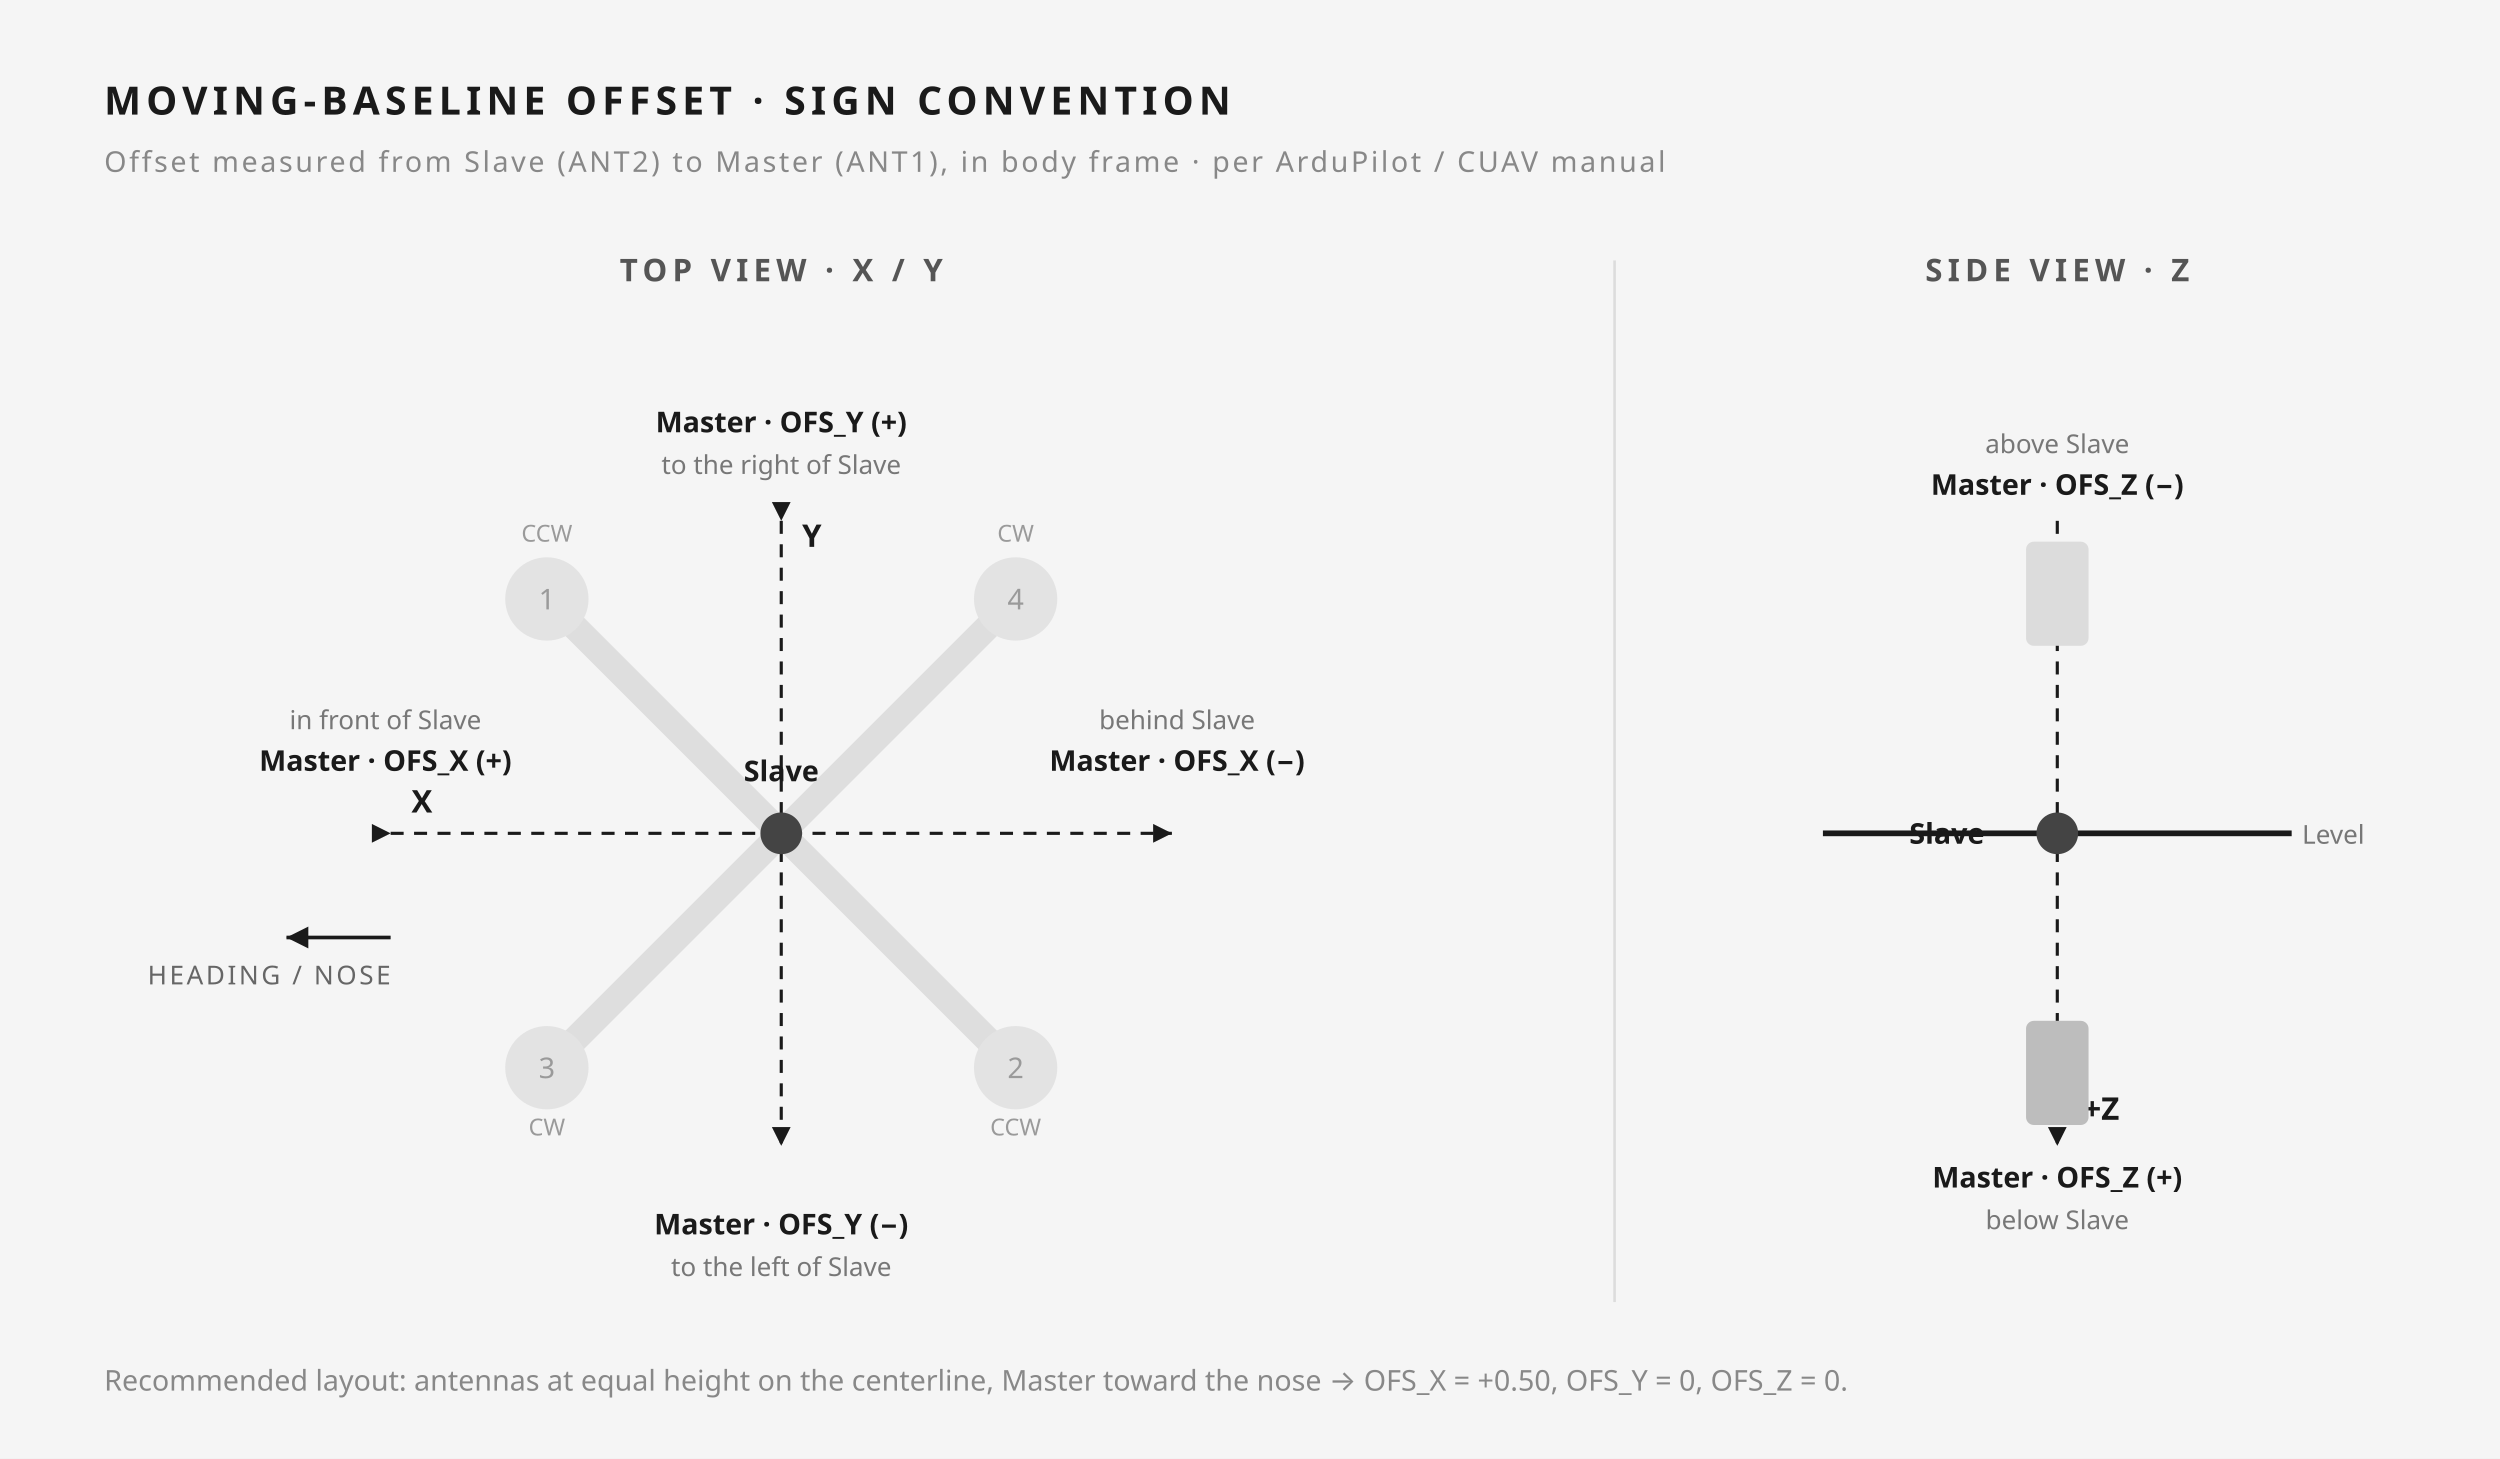
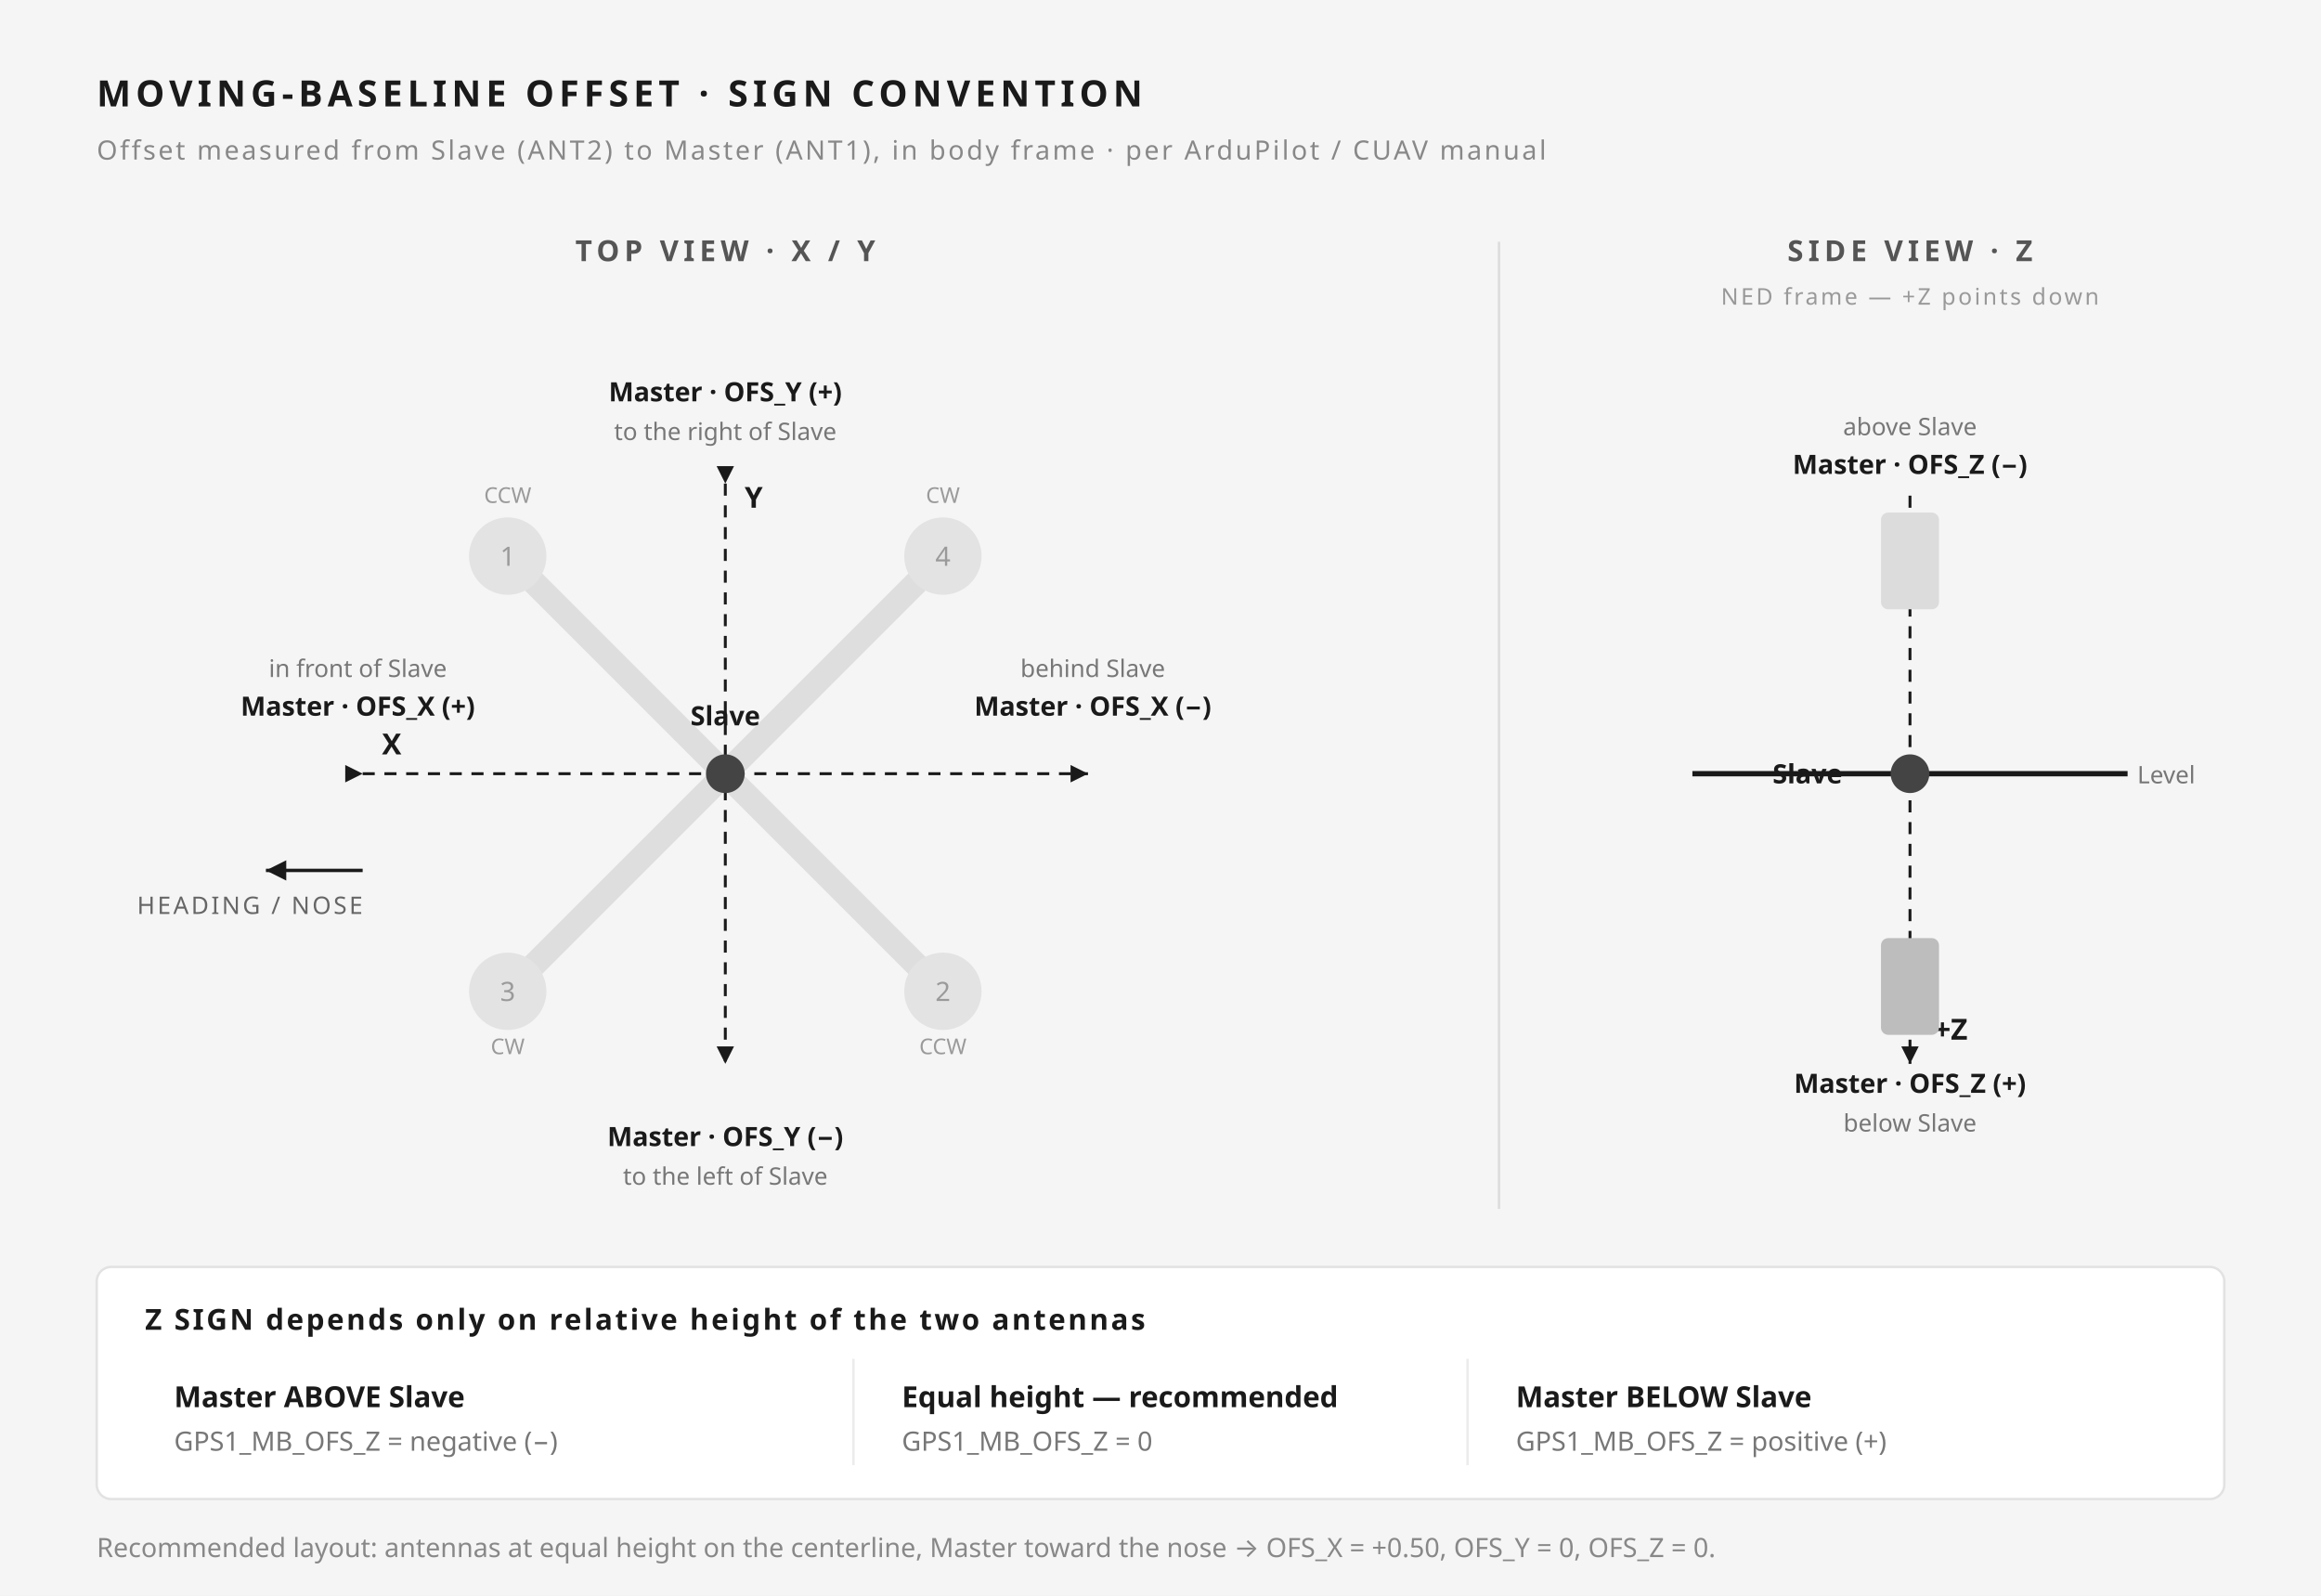
- <svg xmlns="http://www.w3.org/2000/svg" viewBox="0 0 960 560" font-family="'Segoe UI', system-ui, -apple-system, sans-serif">
-   <rect width="960" height="560" fill="#f5f5f5" />
+ <svg xmlns="http://www.w3.org/2000/svg" viewBox="0 0 960 660" font-family="'Segoe UI', system-ui, -apple-system, sans-serif">
+   <rect width="960" height="660" fill="#f5f5f5" />
  <text x="40" y="44" font-size="15" letter-spacing="2" fill="#1a1a1a" font-weight="600">MOVING-BASELINE OFFSET · SIGN CONVENTION</text>
  <text x="40" y="66" font-size="11" letter-spacing="1" fill="#888">Offset measured from Slave (ANT2) to Master (ANT1), in body frame · per ArduPilot / CUAV manual</text>
+   <defs>
+     <marker id="ar" markerWidth="9" markerHeight="9" refX="6" refY="3" orient="auto">
+       <path d="M0,0 L6,3 L0,6 z" fill="#1a1a1a" />
+     </marker>
+   </defs>
  <g>
    <text x="300" y="108" font-size="12" letter-spacing="2" fill="#555" text-anchor="middle" font-weight="600">TOP VIEW · X / Y</text>
    <g stroke="#cfcfcf" stroke-width="10" stroke-linecap="round" opacity="0.6">
      <line x1="300" y1="320" x2="210" y2="230" />
      <line x1="300" y1="320" x2="390" y2="230" />
      <line x1="300" y1="320" x2="210" y2="410" />
      <line x1="300" y1="320" x2="390" y2="410" />
    </g>
    <g font-size="11" fill="#9a9a9a" text-anchor="middle">
      <circle cx="210" cy="230" r="16" fill="#e3e3e3" />
      <text x="210" y="234">1</text>
      <text x="210" y="208" font-size="9">CCW</text>
      <circle cx="390" cy="230" r="16" fill="#e3e3e3" />
      <text x="390" y="234">4</text>
      <text x="390" y="208" font-size="9">CW</text>
      <circle cx="210" cy="410" r="16" fill="#e3e3e3" />
      <text x="210" y="414">3</text>
      <text x="210" y="436" font-size="9">CW</text>
      <circle cx="390" cy="410" r="16" fill="#e3e3e3" />
      <text x="390" y="414">2</text>
      <text x="390" y="436" font-size="9">CCW</text>
    </g>
-     <defs>
-       <marker id="ar" markerWidth="9" markerHeight="9" refX="6" refY="3" orient="auto">
-         <path d="M0,0 L6,3 L0,6 z" fill="#1a1a1a" />
-       </marker>
-     </defs>
    <line x1="150" y1="320" x2="450" y2="320" stroke="#1a1a1a" stroke-width="1.2" stroke-dasharray="5 4" marker-start="url(#ar)" marker-end="url(#ar)" />
    <line x1="300" y1="200" x2="300" y2="440" stroke="#1a1a1a" stroke-width="1.2" stroke-dasharray="5 4" marker-start="url(#ar)" marker-end="url(#ar)" />
    <text x="158" y="312" font-size="12" fill="#1a1a1a" font-weight="600">X</text>
    <text x="308" y="210" font-size="12" fill="#1a1a1a" font-weight="600">Y</text>
    <circle cx="300" cy="320" r="8" fill="#444" />
    <text x="300" y="300" font-size="11" fill="#1a1a1a" text-anchor="middle" font-weight="600">Slave</text>
    <line x1="150" y1="360" x2="110" y2="360" stroke="#1a1a1a" stroke-width="1.4" marker-end="url(#ar)" />
    <text x="150" y="378" font-size="10" letter-spacing="1" fill="#666" text-anchor="end">HEADING / NOSE</text>
    <g font-size="11" fill="#1a1a1a" text-anchor="middle">
      <text x="300" y="166" font-weight="600">Master · OFS_Y (+)</text>
      <text x="300" y="182" fill="#777" font-size="10">to the right of Slave</text>
      <text x="300" y="474" font-weight="600">Master · OFS_Y (−)</text>
      <text x="300" y="490" fill="#777" font-size="10">to the left of Slave</text>
    </g>
    <g font-size="11" fill="#1a1a1a">
      <text x="148" y="296" text-anchor="middle" font-weight="600">Master · OFS_X (+)</text>
      <text x="148" y="280" text-anchor="middle" fill="#777" font-size="10">in front of Slave</text>
      <text x="452" y="296" text-anchor="middle" font-weight="600">Master · OFS_X (−)</text>
      <text x="452" y="280" text-anchor="middle" fill="#777" font-size="10">behind Slave</text>
    </g>
  </g>
  <line x1="620" y1="100" x2="620" y2="500" stroke="#dcdcdc" stroke-width="1" />
  <g>
    <text x="790" y="108" font-size="12" letter-spacing="2" fill="#555" text-anchor="middle" font-weight="600">SIDE VIEW · Z</text>
-     <line x1="790" y1="200" x2="790" y2="440" stroke="#1a1a1a" stroke-width="1.2" stroke-dasharray="5 4" marker-end="url(#ar)" />
+     <text x="790" y="126" font-size="9.5" letter-spacing="1" fill="#999" text-anchor="middle">NED frame — +Z points down</text>
+     <line x1="790" y1="205" x2="790" y2="440" stroke="#1a1a1a" stroke-width="1.2" stroke-dasharray="5 4" marker-end="url(#ar)" />
    <text x="800" y="430" font-size="12" fill="#1a1a1a" font-weight="600">+Z</text>
    <line x1="700" y1="320" x2="880" y2="320" stroke="#1a1a1a" stroke-width="2.2" />
    <text x="884" y="324" font-size="10" fill="#777">Level</text>
    <circle cx="790" cy="320" r="8" fill="#444" />
    <text x="762" y="324" font-size="11" fill="#1a1a1a" text-anchor="end" font-weight="600">Slave</text>
-     <rect x="778" y="392" width="24" height="40" rx="3" fill="#bdbdbd" />
-     <text x="790" y="456" font-size="11" fill="#1a1a1a" text-anchor="middle" font-weight="600">Master · OFS_Z (+)</text>
-     <text x="790" y="472" font-size="10" fill="#777" text-anchor="middle">below Slave</text>
-     <rect x="778" y="208" width="24" height="40" rx="3" fill="#dcdcdc" />
-     <text x="790" y="190" font-size="11" fill="#1a1a1a" text-anchor="middle" font-weight="600">Master · OFS_Z (−)</text>
-     <text x="790" y="174" font-size="10" fill="#777" text-anchor="middle">above Slave</text>
+     <rect x="778" y="212" width="24" height="40" rx="3" fill="#dcdcdc" />
+     <text x="790" y="196" font-size="11" fill="#1a1a1a" text-anchor="middle" font-weight="600">Master · OFS_Z (−)</text>
+     <text x="790" y="180" font-size="10" fill="#777" text-anchor="middle">above Slave</text>
+     <rect x="778" y="388" width="24" height="40" rx="3" fill="#bdbdbd" />
+     <text x="790" y="452" font-size="11" fill="#1a1a1a" text-anchor="middle" font-weight="600">Master · OFS_Z (+)</text>
+     <text x="790" y="468" font-size="10" fill="#777" text-anchor="middle">below Slave</text>
  </g>
-   <text x="40" y="534" font-size="11" fill="#888">Recommended layout: antennas at equal height on the centerline, Master toward the nose → OFS_X = +0.50, OFS_Y = 0, OFS_Z = 0.</text>
+   <g>
+     <rect x="40" y="524" width="880" height="96" rx="6" fill="#ffffff" stroke="#e2e2e2" stroke-width="1" />
+     <text x="60" y="550" font-size="12" letter-spacing="1" fill="#1a1a1a" font-weight="600">Z SIGN depends only on relative height of the two antennas</text>
+     <line x1="353" y1="562" x2="353" y2="606" stroke="#ececec" stroke-width="1" />
+     <line x1="607" y1="562" x2="607" y2="606" stroke="#ececec" stroke-width="1" />
+     <text x="72" y="582" font-size="12" fill="#1a1a1a" font-weight="600">Master ABOVE Slave</text>
+     <text x="72" y="600" font-size="11" fill="#777">GPS1_MB_OFS_Z = negative (−)</text>
+     <text x="373" y="582" font-size="12" fill="#1a1a1a" font-weight="600">Equal height — recommended</text>
+     <text x="373" y="600" font-size="11" fill="#777">GPS1_MB_OFS_Z = 0</text>
+     <text x="627" y="582" font-size="12" fill="#1a1a1a" font-weight="600">Master BELOW Slave</text>
+     <text x="627" y="600" font-size="11" fill="#777">GPS1_MB_OFS_Z = positive (+)</text>
+   </g>
+   <text x="40" y="644" font-size="11" fill="#888">Recommended layout: antennas at equal height on the centerline, Master toward the nose → OFS_X = +0.50, OFS_Y = 0, OFS_Z = 0.</text>
</svg>
